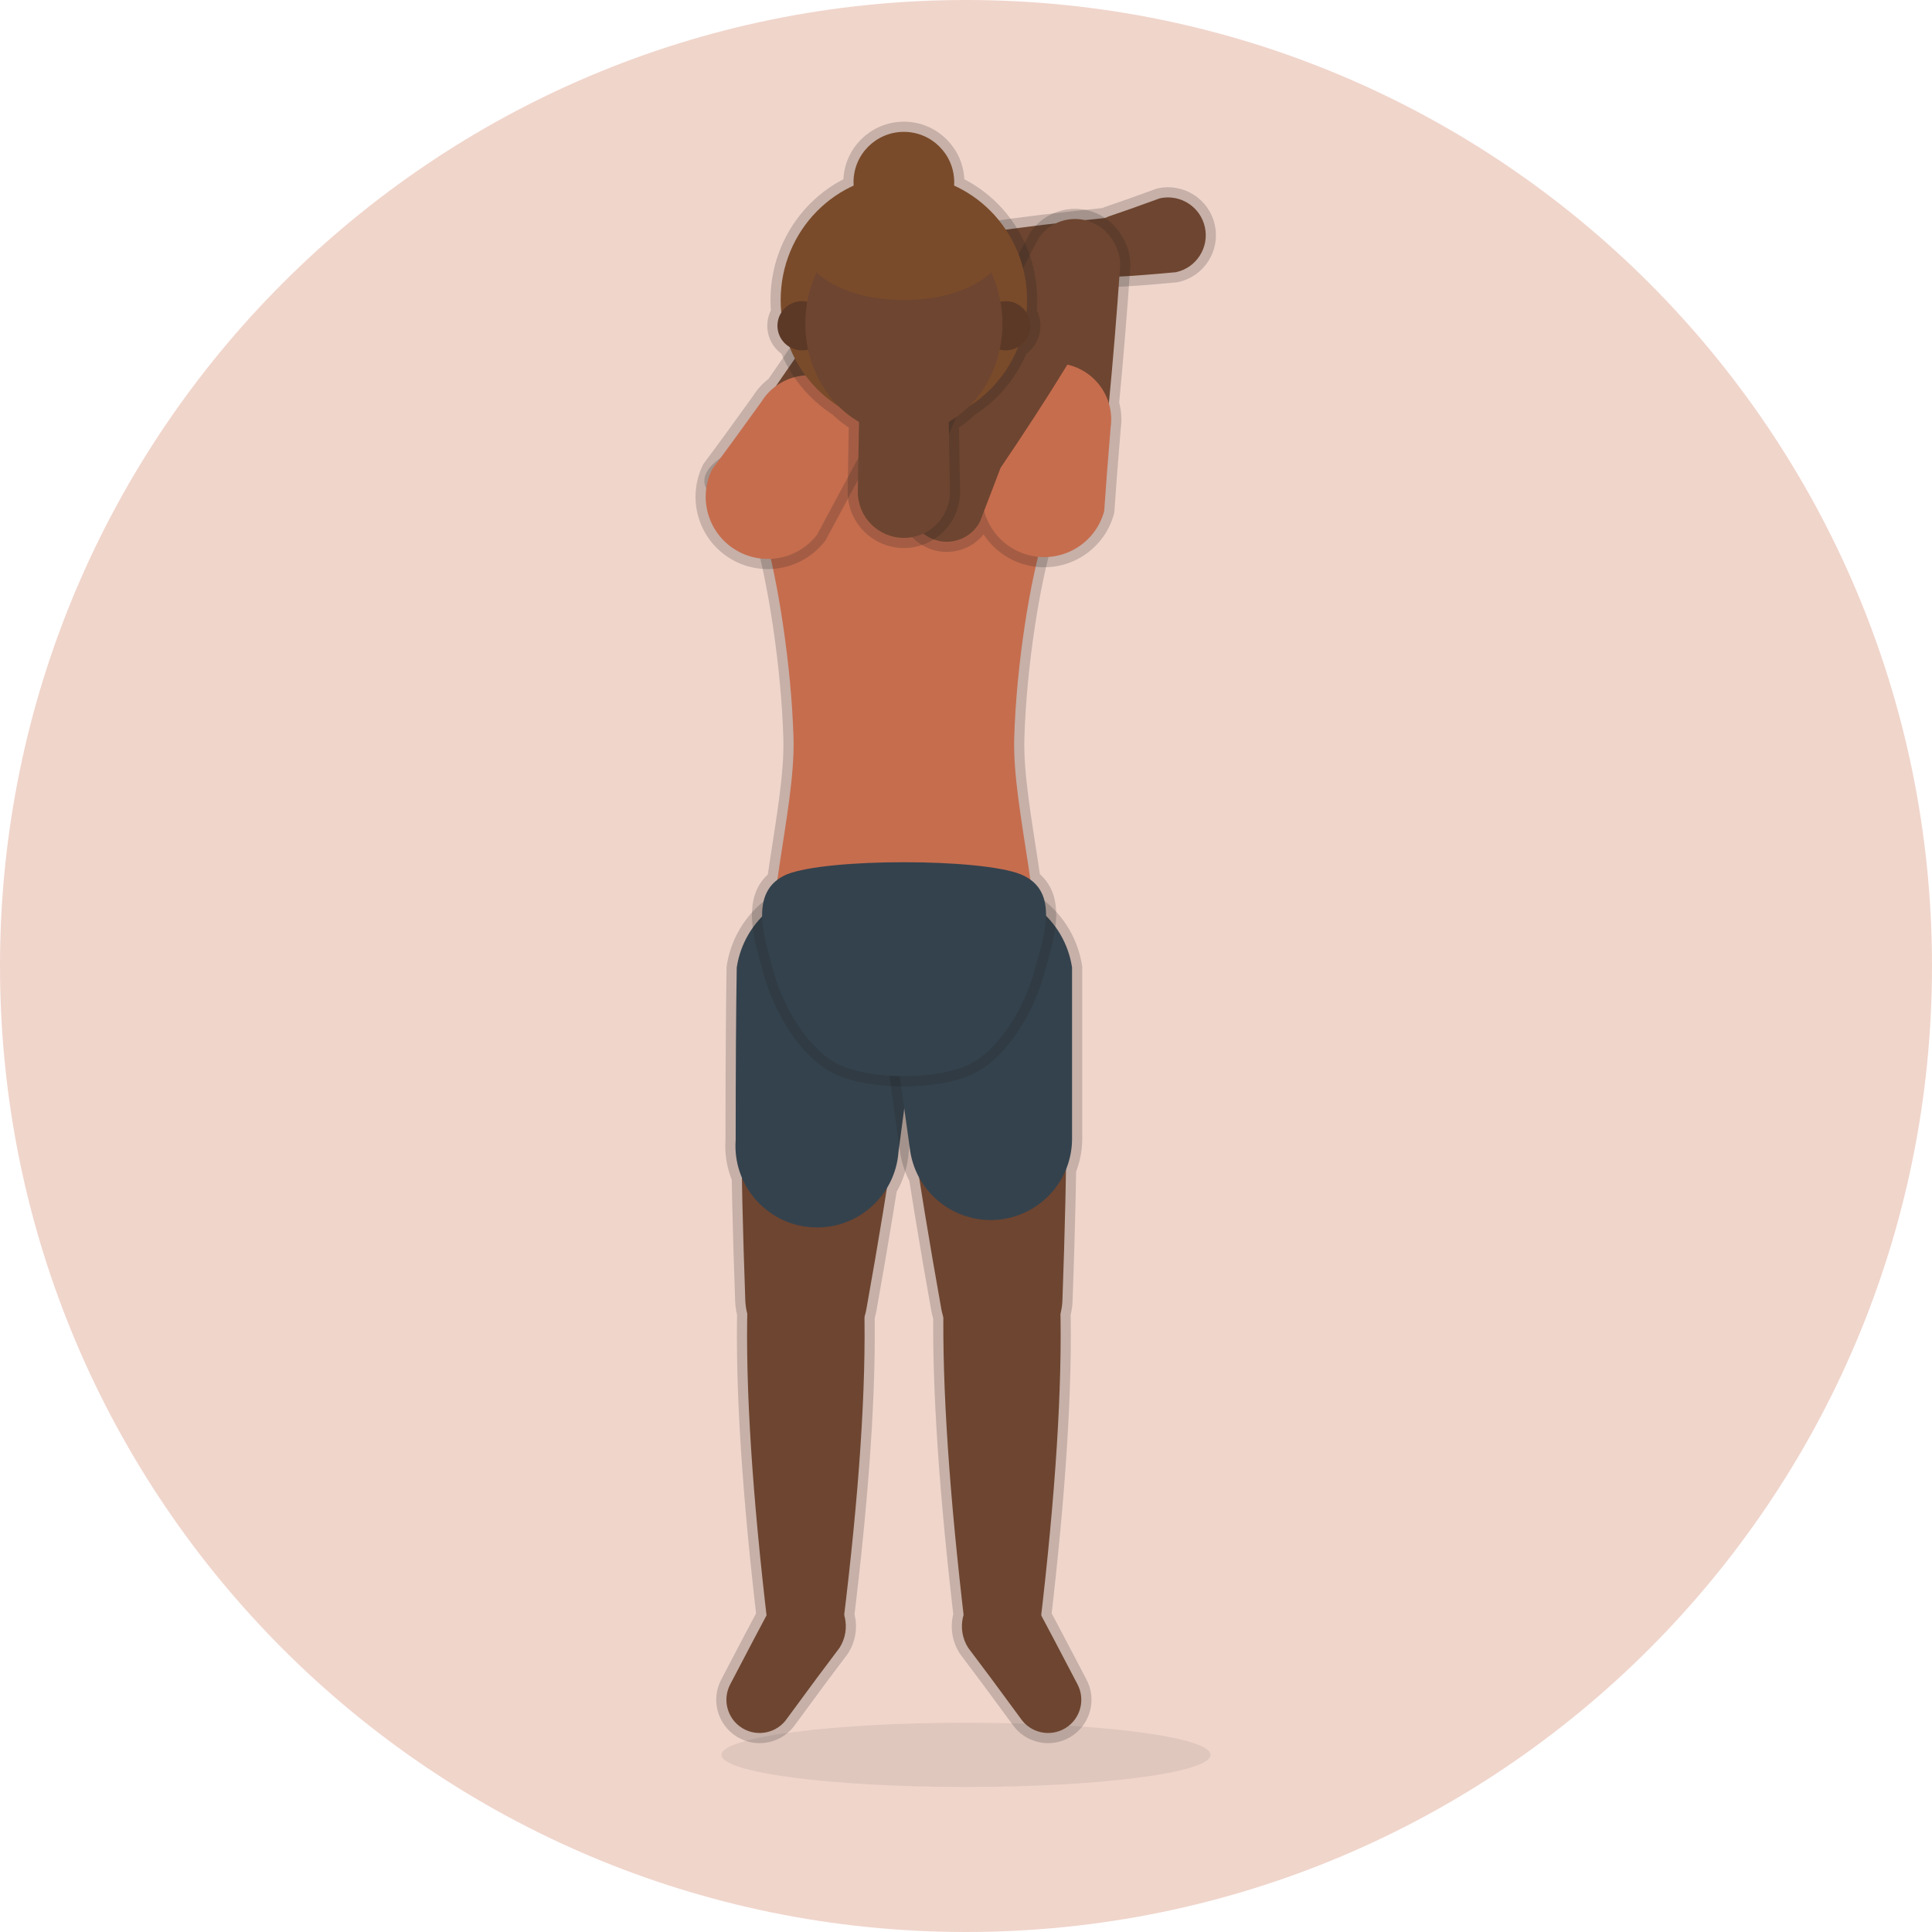
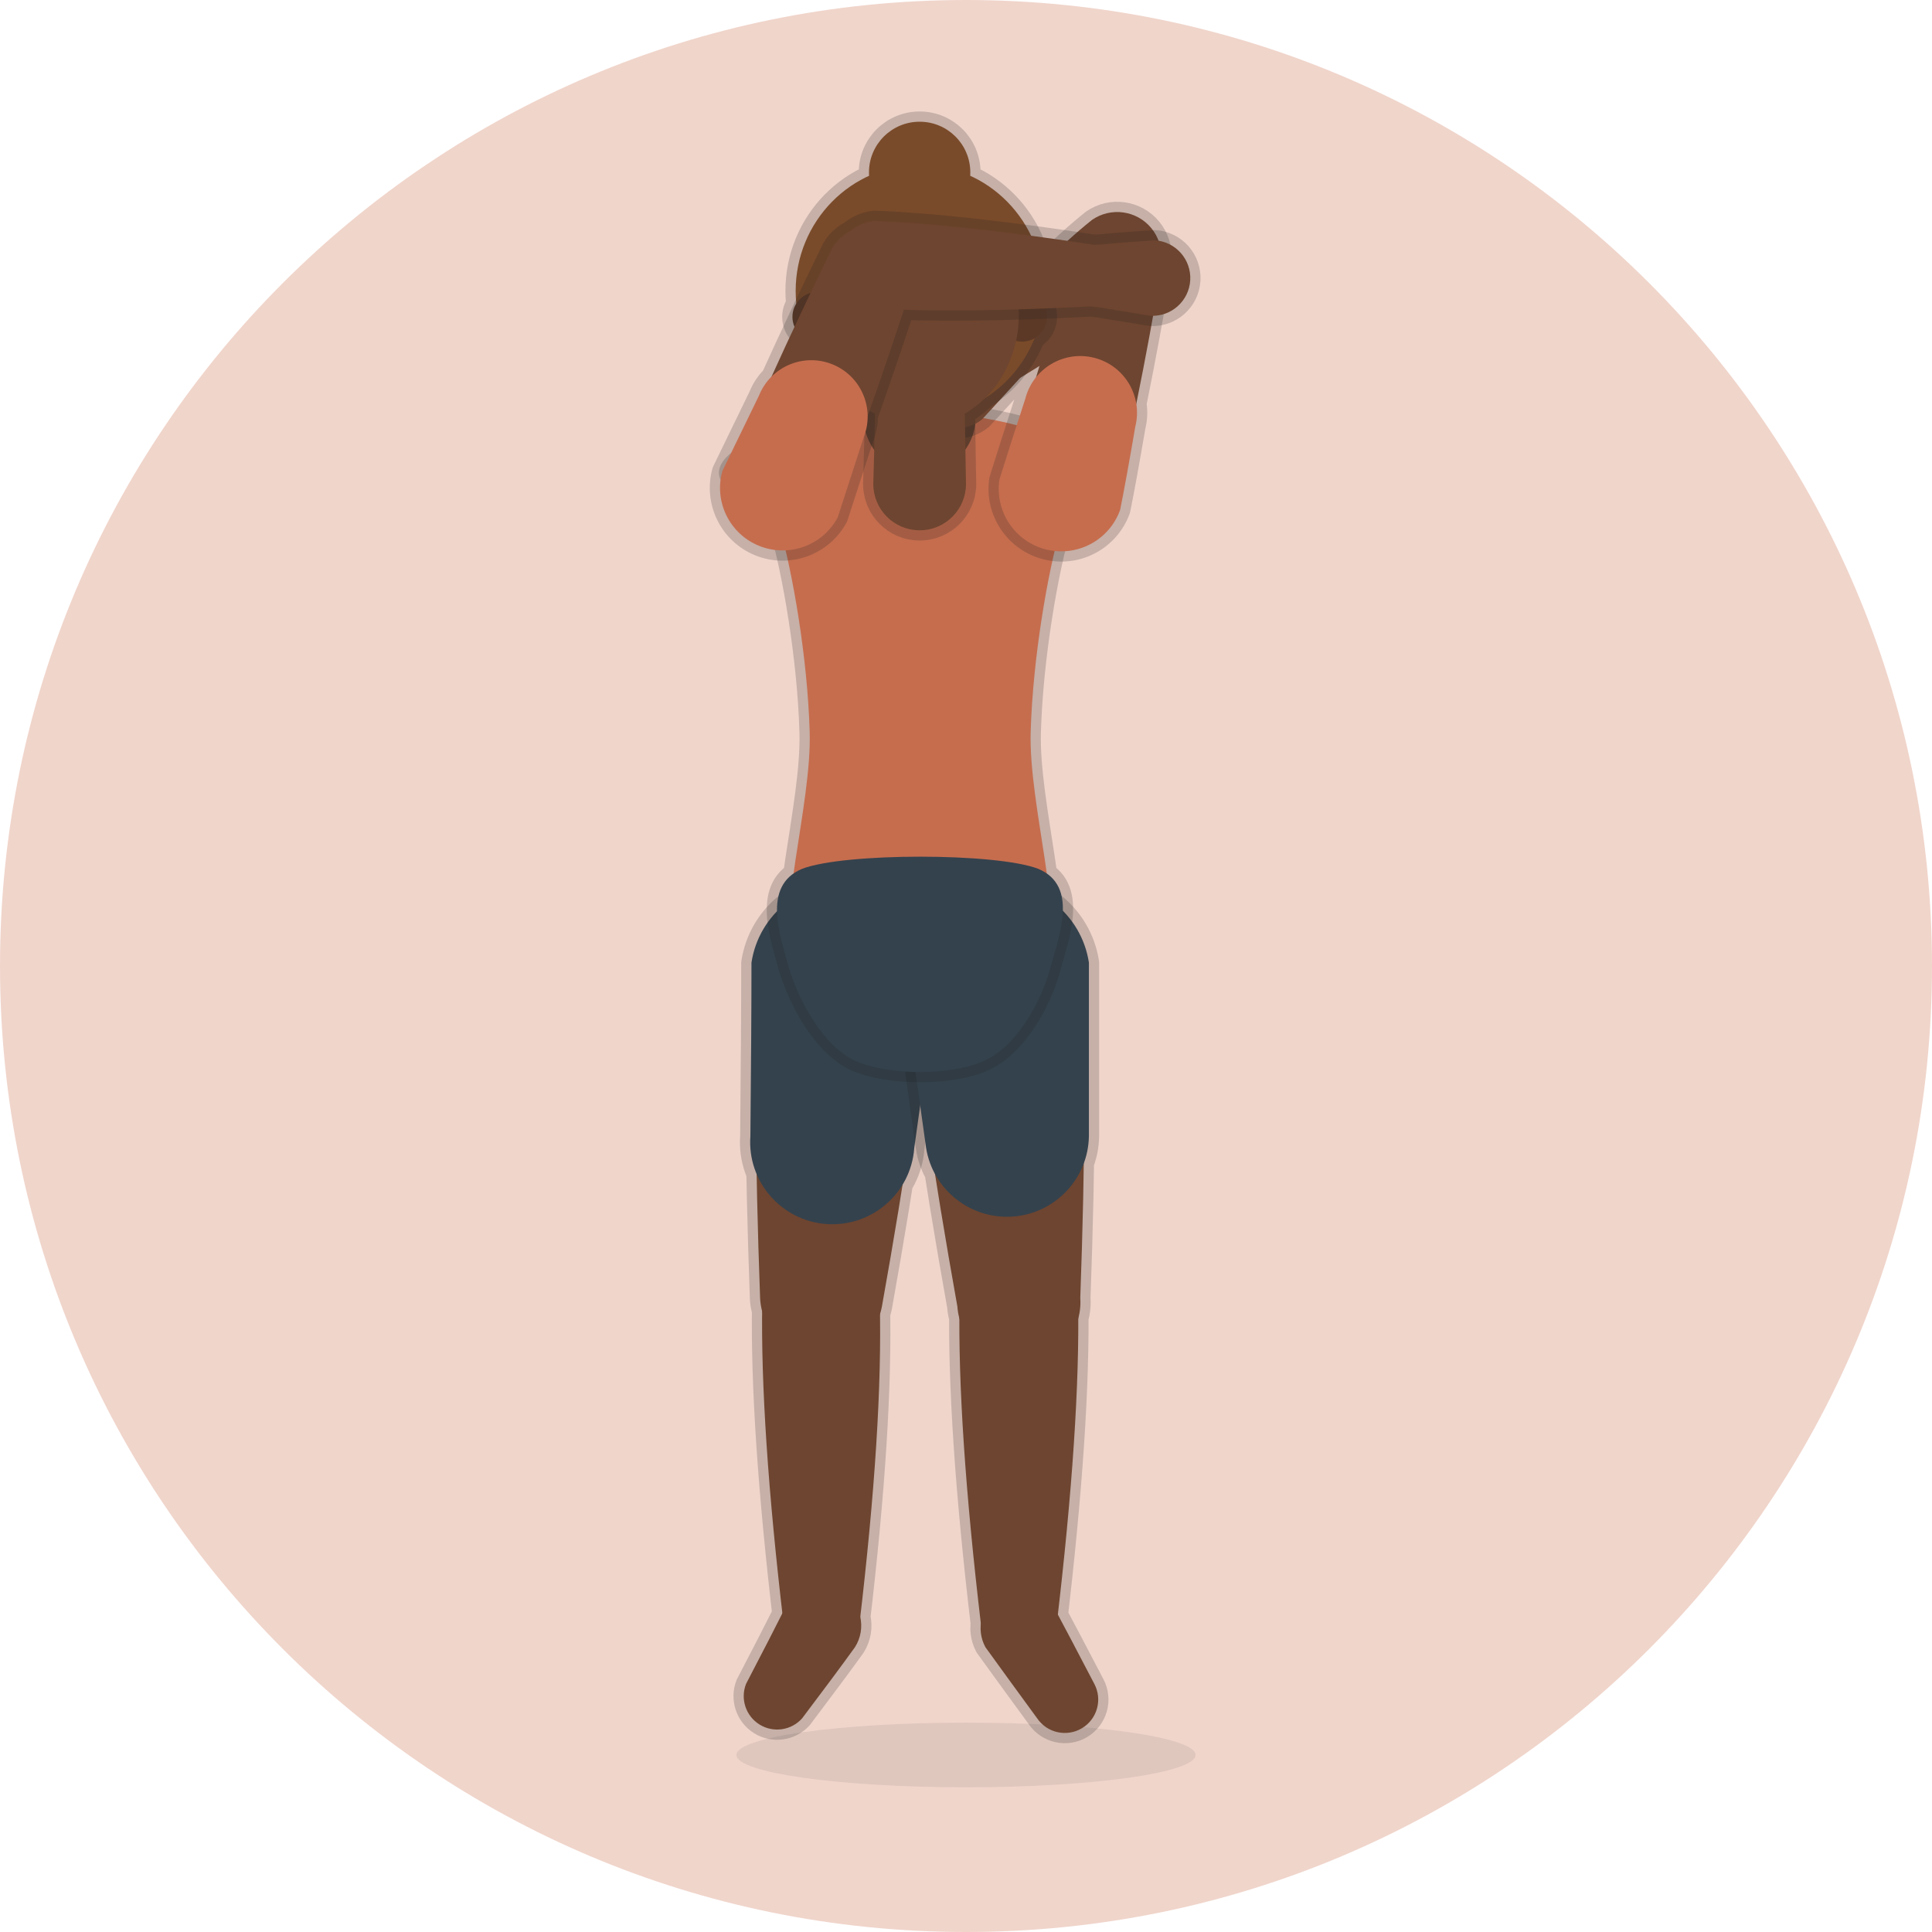
<svg xmlns="http://www.w3.org/2000/svg" viewBox="0 0 200 200" width="400" height="400" role="img" aria-label="Standing figure facing forward with one elbow pointing up beside the head and the other hand holding it.">
  <circle cx="100" cy="100" r="100" fill="#F0D5CB" />
  <clipPath id="c1yeykqz">
    <circle cx="100" cy="100" r="100" />
  </clipPath>
  <g clip-path="url(#c1yeykqz)">
-     <g transform="translate(100.0 180.0) scale(1.109)">
-       <ellipse cx="0" cy="1.5" rx="22.827" ry="3" fill="#20211F" opacity="0.08" />
+     <g transform="translate(100.0 180.0) scale(1.116)">
+       <ellipse cx="0" cy="1.5" rx="21.296" ry="3" fill="#20211F" opacity="0.08" />
      <g>
-         <path d="M-20.4 -40.5Q-20.7 -29.1 -18.5 -10.5A3.5 3.5 0 0 0 -11.5 -10.5Q-9.2 -29.1 -9.5 -40.5A5.5 5.5 0 0 0 -20.4 -40.5ZM-20.8 -72.0Q-21.3 -60.2 -20.6 -40.9A5.7 5.7 0 0 0 -9.3 -40.1Q-5.9 -59.1 -4.8 -70.9A8.0 8.0 0 0 0 -20.8 -72.0ZM-21.4 -72.0Q-21.5 -65.9 -21.5 -55.9A7.6 7.6 0 0 0 -6.3 -54.8Q-5.0 -64.7 -4.1 -70.8A8.7 8.7 0 0 0 -21.4 -72.0ZM-18.1 -12.5Q-19.6 -9.7 -22.0 -5.1A3.1 3.1 0 0 0 -16.7 -1.9Q-13.7 -6.0 -11.8 -8.5A3.7 3.7 0 0 0 -18.1 -12.5Z" fill="#1E1F1D" stroke="#1E1F1D" stroke-width="1.9" stroke-linejoin="round" opacity="0.2" />
-         <path d="M-20.4 -40.5Q-20.7 -29.1 -18.5 -10.5A3.5 3.5 0 0 0 -11.5 -10.5Q-9.2 -29.1 -9.5 -40.5A5.5 5.5 0 0 0 -20.4 -40.5Z" fill="#6E4530" />
-         <path d="M-20.8 -72.0Q-21.3 -60.2 -20.6 -40.9A5.7 5.7 0 0 0 -9.3 -40.1Q-5.9 -59.1 -4.8 -70.9A8.0 8.0 0 0 0 -20.8 -72.0Z" fill="#6E4530" />
-         <path d="M-21.4 -72.0Q-21.5 -65.9 -21.5 -55.9A7.6 7.6 0 0 0 -6.3 -54.8Q-5.0 -64.7 -4.1 -70.8A8.7 8.7 0 0 0 -21.4 -72.0Z" fill="#34424D" />
-         <path d="M-18.1 -12.5Q-19.6 -9.7 -22.0 -5.1A3.1 3.1 0 0 0 -16.7 -1.9Q-13.7 -6.0 -11.8 -8.5A3.7 3.7 0 0 0 -18.1 -12.5Z" fill="#6E4530" />
+         <path d="M-18.9 -40.5Q-19.1 -29.1 -16.9 -10.5A3.5 3.5 0 0 0 -9.9 -10.5Q-7.7 -29.1 -8.0 -40.5A5.5 5.5 0 0 0 -18.9 -40.5ZM-19.3 -72.0Q-19.8 -60.2 -19.1 -40.9A5.7 5.7 0 0 0 -7.8 -40.1Q-4.4 -59.1 -3.3 -70.9A8.0 8.0 0 0 0 -19.3 -72.0ZM-19.9 -72.0Q-19.9 -65.9 -20.0 -55.9A7.6 7.6 0 0 0 -4.8 -54.8Q-3.4 -64.7 -2.6 -70.8A8.7 8.7 0 0 0 -19.9 -72.0ZM-16.6 -12.5Q-18.0 -9.7 -20.4 -5.1A3.1 3.1 0 0 0 -15.2 -1.9Q-12.1 -6.0 -10.3 -8.5A3.7 3.7 0 0 0 -16.6 -12.5Z" fill="#1E1F1D" stroke="#1E1F1D" stroke-width="1.9" stroke-linejoin="round" opacity="0.2" />
+         <path d="M-18.9 -40.5Q-19.1 -29.1 -16.9 -10.5A3.5 3.5 0 0 0 -9.9 -10.5Q-7.7 -29.1 -8.0 -40.5A5.5 5.5 0 0 0 -18.9 -40.5Z" fill="#6E4530" />
+         <path d="M-19.3 -72.0Q-19.8 -60.2 -19.1 -40.9A5.7 5.7 0 0 0 -7.8 -40.1Q-4.4 -59.1 -3.3 -70.9A8.0 8.0 0 0 0 -19.3 -72.0Z" fill="#6E4530" />
+         <path d="M-19.9 -72.0Q-19.9 -65.9 -20.0 -55.9A7.6 7.6 0 0 0 -4.8 -54.8Q-3.4 -64.7 -2.6 -70.8A8.7 8.7 0 0 0 -19.9 -72.0Z" fill="#34424D" />
+         <path d="M-16.6 -12.5Q-18.0 -9.7 -20.4 -5.1A3.1 3.1 0 0 0 -15.2 -1.9Q-12.1 -6.0 -10.3 -8.5A3.7 3.7 0 0 0 -16.6 -12.5Z" fill="#6E4530" />
      </g>
      <g>
-         <path d="M-2.1 -40.5Q-2.3 -29.1 -0.1 -10.5A3.5 3.5 0 0 0 6.9 -10.5Q9.1 -29.1 8.8 -40.5A5.5 5.5 0 0 0 -2.1 -40.5ZM-6.8 -70.9Q-5.7 -59.1 -2.3 -40.1A5.7 5.7 0 0 0 9.0 -40.9Q9.7 -60.2 9.2 -72.0A8.0 8.0 0 0 0 -6.8 -70.9ZM-7.4 -70.8Q-6.6 -64.7 -5.2 -54.8A7.6 7.6 0 0 0 9.9 -55.9Q9.9 -65.9 9.9 -72.0A8.7 8.7 0 0 0 -7.4 -70.8ZM0.2 -8.5Q2.1 -6.0 5.1 -1.9A3.1 3.1 0 0 0 10.4 -5.1Q8.0 -9.7 6.5 -12.5A3.7 3.7 0 0 0 0.2 -8.5Z" fill="#1E1F1D" stroke="#1E1F1D" stroke-width="1.9" stroke-linejoin="round" opacity="0.2" />
-         <path d="M-2.1 -40.5Q-2.3 -29.1 -0.1 -10.5A3.5 3.5 0 0 0 6.9 -10.5Q9.1 -29.1 8.8 -40.5A5.5 5.5 0 0 0 -2.1 -40.5Z" fill="#6E4530" />
-         <path d="M-6.8 -70.9Q-5.7 -59.1 -2.3 -40.1A5.7 5.7 0 0 0 9.0 -40.9Q9.7 -60.2 9.2 -72.0A8.0 8.0 0 0 0 -6.8 -70.9Z" fill="#6E4530" />
-         <path d="M-7.4 -70.8Q-6.6 -64.7 -5.2 -54.8A7.6 7.6 0 0 0 9.9 -55.9Q9.9 -65.9 9.9 -72.0A8.7 8.7 0 0 0 -7.4 -70.8Z" fill="#34424D" />
-         <path d="M0.2 -8.5Q2.1 -6.0 5.1 -1.9A3.1 3.1 0 0 0 10.4 -5.1Q8.0 -9.7 6.5 -12.5A3.7 3.7 0 0 0 0.2 -8.5Z" fill="#6E4530" />
+         <path d="M-0.6 -40.5Q-0.8 -29.1 1.4 -10.5A3.5 3.5 0 0 0 8.4 -10.5Q10.6 -29.1 10.4 -40.5A5.5 5.5 0 0 0 -0.6 -40.5ZM-5.3 -70.9Q-4.2 -59.1 -0.8 -40.1A5.7 5.7 0 0 0 10.6 -40.9Q11.3 -60.2 10.7 -72.0A8.0 8.0 0 0 0 -5.3 -70.9ZM-5.9 -70.8Q-5.1 -64.7 -3.7 -54.8A7.6 7.6 0 0 0 11.4 -55.9Q11.4 -65.9 11.4 -72.0A8.7 8.7 0 0 0 -5.9 -70.8ZM1.8 -8.5Q3.6 -6.0 6.6 -1.9A3.1 3.1 0 0 0 11.9 -5.1Q9.5 -9.7 8.0 -12.5A3.7 3.7 0 0 0 1.8 -8.5Z" fill="#1E1F1D" stroke="#1E1F1D" stroke-width="1.9" stroke-linejoin="round" opacity="0.2" />
+         <path d="M-0.6 -40.5Q-0.8 -29.1 1.4 -10.5A3.5 3.5 0 0 0 8.4 -10.5Q10.6 -29.1 10.4 -40.5A5.5 5.5 0 0 0 -0.6 -40.5Z" fill="#6E4530" />
+         <path d="M-5.3 -70.9Q-4.2 -59.1 -0.8 -40.1A5.7 5.7 0 0 0 10.6 -40.9Q11.3 -60.2 10.7 -72.0A8.0 8.0 0 0 0 -5.3 -70.9Z" fill="#6E4530" />
+         <path d="M-5.9 -70.8Q-5.1 -64.7 -3.7 -54.8A7.6 7.6 0 0 0 11.4 -55.9Q11.4 -65.9 11.4 -72.0A8.7 8.7 0 0 0 -5.9 -70.8Z" fill="#34424D" />
+         <path d="M1.8 -8.5Q3.6 -6.0 6.6 -1.9A3.1 3.1 0 0 0 11.9 -5.1Q9.5 -9.7 8.0 -12.5A3.7 3.7 0 0 0 1.8 -8.5Z" fill="#6E4530" />
      </g>
      <g>
-         <path d="M-17.6 -71.4C-19.3 -75.9 -15.9 -86.6 -16.1 -93.4C-16.3 -100.3 -17.6 -108.3 -18.8 -112.4C-20.1 -116.5 -24.4 -116.3 -23.3 -117.9C-22.2 -119.6 -16.2 -121.7 -12.2 -122.4C-8.2 -123.2 -3.4 -123.2 0.6 -122.4C4.6 -121.7 10.6 -119.6 11.8 -117.9C12.9 -116.3 8.5 -116.5 7.3 -112.4C6.0 -108.3 4.7 -100.3 4.5 -93.4C4.3 -86.6 7.7 -75.9 6.0 -71.4C4.3 -66.9 -1.9 -66.4 -5.8 -66.4C-9.7 -66.4 -15.9 -66.9 -17.6 -71.4ZM-17.9 -71.4C-18.7 -74.4 -20.5 -79.1 -16.7 -80.7C-12.9 -82.2 1.3 -82.2 5.1 -80.7C9.0 -79.1 7.1 -74.4 6.3 -71.4C5.5 -68.5 3.2 -64.3 0.2 -62.9C-2.8 -61.5 -8.8 -61.5 -11.8 -62.9C-14.8 -64.3 -17.1 -68.5 -17.9 -71.4ZM-5.8 -117.4A5.2 5.2 0.0 1 0 -5.8 -127.8A5.2 5.2 0.0 1 0 -5.8 -117.4Z" fill="#1E1F1D" stroke="#1E1F1D" stroke-width="1.9" stroke-linejoin="round" opacity="0.2" />
-         <path d="M-17.6 -71.4C-19.3 -75.9 -15.9 -86.6 -16.1 -93.4C-16.3 -100.3 -17.6 -108.3 -18.8 -112.4C-20.1 -116.5 -24.4 -116.3 -23.3 -117.9C-22.2 -119.6 -16.2 -121.7 -12.2 -122.4C-8.2 -123.2 -3.4 -123.2 0.6 -122.4C4.6 -121.7 10.6 -119.6 11.8 -117.9C12.9 -116.3 8.5 -116.5 7.3 -112.4C6.0 -108.3 4.7 -100.3 4.5 -93.4C4.3 -86.6 7.7 -75.9 6.0 -71.4C4.3 -66.9 -1.9 -66.4 -5.8 -66.4C-9.7 -66.4 -15.9 -66.9 -17.6 -71.4Z" fill="#C66D4E" />
-         <path d="M-17.9 -71.4C-18.7 -74.4 -20.5 -79.1 -16.7 -80.7C-12.9 -82.2 1.3 -82.2 5.1 -80.7C9.0 -79.1 7.1 -74.4 6.3 -71.4C5.5 -68.5 3.2 -64.3 0.2 -62.9C-2.8 -61.5 -8.8 -61.5 -11.8 -62.9C-14.8 -64.3 -17.1 -68.5 -17.9 -71.4Z" fill="#34424D" />
-         <path d="M-5.8 -117.4A5.2 5.2 0.0 1 0 -5.8 -127.8A5.2 5.2 0.0 1 0 -5.8 -117.4Z" fill="#6E4530" />
+         <path d="M-16.0 -71.4C-17.7 -75.9 -14.3 -86.6 -14.5 -93.4C-14.7 -100.3 -16.1 -108.3 -17.3 -112.4C-18.5 -116.5 -22.9 -116.3 -21.8 -117.9C-20.7 -119.6 -14.7 -121.7 -10.7 -122.4C-6.7 -123.2 -1.8 -123.2 2.2 -122.4C6.2 -121.7 12.2 -119.6 13.3 -117.9C14.4 -116.3 10.0 -116.5 8.8 -112.4C7.6 -108.3 6.2 -100.3 6.0 -93.4C5.8 -86.6 9.2 -75.9 7.5 -71.4C5.8 -66.9 -0.3 -66.4 -4.3 -66.4C-8.2 -66.4 -14.3 -66.9 -16.0 -71.4ZM-16.4 -71.4C-17.2 -74.4 -19.0 -79.1 -15.2 -80.7C-11.3 -82.2 2.8 -82.2 6.7 -80.7C10.5 -79.1 8.6 -74.4 7.8 -71.4C7.0 -68.5 4.8 -64.3 1.7 -62.9C-1.3 -61.5 -7.2 -61.5 -10.3 -62.9C-13.3 -64.3 -15.5 -68.5 -16.4 -71.4ZM-4.3 -117.4A5.2 5.2 0.0 1 0 -4.3 -127.8A5.2 5.2 0.0 1 0 -4.3 -117.4Z" fill="#1E1F1D" stroke="#1E1F1D" stroke-width="1.9" stroke-linejoin="round" opacity="0.2" />
+         <path d="M-16.0 -71.4C-17.7 -75.9 -14.3 -86.6 -14.5 -93.4C-14.7 -100.3 -16.1 -108.3 -17.3 -112.4C-18.5 -116.5 -22.9 -116.3 -21.8 -117.9C-20.7 -119.6 -14.7 -121.7 -10.7 -122.4C-6.7 -123.2 -1.8 -123.2 2.2 -122.4C6.2 -121.7 12.2 -119.6 13.3 -117.9C14.4 -116.3 10.0 -116.5 8.8 -112.4C7.6 -108.3 6.2 -100.3 6.0 -93.4C5.8 -86.6 9.2 -75.9 7.5 -71.4C5.8 -66.9 -0.3 -66.4 -4.3 -66.4C-8.2 -66.4 -14.3 -66.9 -16.0 -71.4Z" fill="#C66D4E" />
+         <path d="M-16.4 -71.4C-17.2 -74.4 -19.0 -79.1 -15.2 -80.7C-11.3 -82.2 2.8 -82.2 6.7 -80.7C10.5 -79.1 8.6 -74.4 7.8 -71.4C7.0 -68.5 4.8 -64.3 1.7 -62.9C-1.3 -61.5 -7.2 -61.5 -10.3 -62.9C-13.3 -64.3 -15.5 -68.5 -16.4 -71.4Z" fill="#34424D" />
+         <path d="M-4.3 -117.4A5.2 5.2 0.0 1 0 -4.3 -127.8A5.2 5.2 0.0 1 0 -4.3 -117.4Z" fill="#6E4530" />
      </g>
      <g>
-         <path d="M-14.5 -112.8Q-9.9 -120.1 -3.2 -132.8A4.1 4.1 0 0 0 -10.1 -137.1Q-18.5 -125.5 -23.1 -118.1A5.0 5.0 0 0 0 -14.5 -112.8ZM-13.9 -112.4Q-12.5 -115.0 -10.2 -119.3A5.2 5.2 0 0 0 -19.1 -124.8Q-21.9 -120.9 -23.7 -118.5A5.8 5.8 0 0 0 -13.9 -112.4ZM-5.8 -130.9Q2.1 -132.5 14.5 -136.6A2.8 2.8 0 0 0 13.4 -142.0Q0.3 -140.7 -7.5 -138.9A4.1 4.1 0 0 0 -5.8 -130.9ZM14.5 -136.5Q16.4 -136.6 19.6 -136.9A3.5 3.5 0 0 0 18.1 -143.8Q15.1 -142.7 13.3 -142.1A2.9 2.9 0 0 0 14.5 -136.5Z" fill="#1E1F1D" stroke="#1E1F1D" stroke-width="1.9" stroke-linejoin="round" opacity="0.2" />
-         <path d="M-14.5 -112.8Q-9.9 -120.1 -3.2 -132.8A4.1 4.1 0 0 0 -10.1 -137.1Q-18.5 -125.5 -23.1 -118.1A5.0 5.0 0 0 0 -14.5 -112.8Z" fill="#6E4530" />
-         <path d="M-13.9 -112.4Q-12.5 -115.0 -10.2 -119.3A5.2 5.2 0 0 0 -19.1 -124.8Q-21.9 -120.9 -23.7 -118.5A5.8 5.8 0 0 0 -13.9 -112.4Z" fill="#C66D4E" />
-         <path d="M-5.8 -130.9Q2.1 -132.5 14.5 -136.6A2.8 2.8 0 0 0 13.4 -142.0Q0.3 -140.7 -7.5 -138.9A4.1 4.1 0 0 0 -5.8 -130.9Z" fill="#6E4530" />
-         <path d="M14.5 -136.5Q16.4 -136.6 19.6 -136.9A3.5 3.5 0 0 0 18.1 -143.8Q15.1 -142.7 13.3 -142.1A2.9 2.9 0 0 0 14.5 -136.5Z" fill="#6E4530" />
+         <path d="M13.6 -114.2Q15.8 -122.7 18.2 -136.8A4.1 4.1 0 0 0 10.4 -138.7Q5.9 -125.1 3.9 -116.6A5.0 5.0 0 0 0 13.6 -114.2ZM14.3 -114.0Q14.9 -117.0 15.7 -121.7A5.2 5.2 0 0 0 5.5 -124.3Q4.0 -119.7 3.1 -116.8A5.8 5.8 0 0 0 14.3 -114.0ZM11.7 -140.9Q7.3 -137.4 1.2 -130.4A2.8 2.8 0 0 0 4.8 -126.1Q12.7 -130.9 16.9 -134.6A4.1 4.1 0 0 0 11.7 -140.9ZM1.2 -130.5Q-0.4 -129.5 -3.0 -127.8A3.5 3.5 0 0 0 1.5 -122.4Q3.6 -124.7 4.9 -126.1A2.9 2.9 0 0 0 1.2 -130.5Z" fill="#1E1F1D" stroke="#1E1F1D" stroke-width="1.9" stroke-linejoin="round" opacity="0.2" />
+         <path d="M13.6 -114.2Q15.8 -122.7 18.2 -136.8A4.1 4.1 0 0 0 10.4 -138.7Q5.9 -125.1 3.9 -116.6A5.0 5.0 0 0 0 13.6 -114.2Z" fill="#6E4530" />
+         <path d="M14.3 -114.0Q14.9 -117.0 15.7 -121.7A5.2 5.2 0 0 0 5.5 -124.3Q4.0 -119.7 3.1 -116.8A5.8 5.8 0 0 0 14.3 -114.0Z" fill="#C66D4E" />
+         <path d="M11.7 -140.9Q7.3 -137.4 1.2 -130.4A2.8 2.8 0 0 0 4.8 -126.1Q12.7 -130.9 16.9 -134.6A4.1 4.1 0 0 0 11.7 -140.9Z" fill="#6E4530" />
+         <path d="M1.2 -130.5Q-0.4 -129.5 -3.0 -127.8A3.5 3.5 0 0 0 1.5 -122.4Q3.6 -124.7 4.9 -126.1A2.9 2.9 0 0 0 1.2 -130.5Z" fill="#6E4530" />
      </g>
      <g>
-         <path d="M12.2 -114.7Q13.4 -123.4 14.4 -137.6A4.1 4.1 0 0 0 6.4 -138.8Q3.4 -124.8 2.2 -116.1A5.0 5.0 0 0 0 12.2 -114.7ZM12.9 -114.6Q13.1 -117.6 13.5 -122.4A5.2 5.2 0 0 0 3.1 -123.9Q2.1 -119.1 1.5 -116.2A5.8 5.8 0 0 0 12.9 -114.6ZM6.8 -140.1Q3.0 -133.1 -1.9 -121.0A2.8 2.8 0 0 0 3.0 -118.3Q10.4 -129.2 14.0 -136.3A4.1 4.1 0 0 0 6.8 -140.1ZM-2.0 -121.0Q-3.1 -119.4 -4.9 -116.9A3.5 3.5 0 0 0 1.3 -113.6Q2.4 -116.5 3.1 -118.3A2.9 2.9 0 0 0 -2.0 -121.0Z" fill="#1E1F1D" stroke="#1E1F1D" stroke-width="1.9" stroke-linejoin="round" opacity="0.2" />
-         <path d="M12.2 -114.7Q13.4 -123.4 14.4 -137.6A4.1 4.1 0 0 0 6.4 -138.8Q3.4 -124.8 2.2 -116.1A5.0 5.0 0 0 0 12.2 -114.7Z" fill="#6E4530" />
-         <path d="M12.9 -114.6Q13.1 -117.6 13.5 -122.4A5.2 5.2 0 0 0 3.1 -123.9Q2.1 -119.1 1.5 -116.2A5.8 5.8 0 0 0 12.9 -114.6Z" fill="#C66D4E" />
-         <path d="M6.8 -140.1Q3.0 -133.1 -1.9 -121.0A2.8 2.8 0 0 0 3.0 -118.3Q10.4 -129.2 14.0 -136.3A4.1 4.1 0 0 0 6.8 -140.1Z" fill="#6E4530" />
-         <path d="M-2.0 -121.0Q-3.1 -119.4 -4.9 -116.9A3.5 3.5 0 0 0 1.3 -113.6Q2.4 -116.5 3.1 -118.3A2.9 2.9 0 0 0 -2.0 -121.0Z" fill="#6E4530" />
+         <path d="M0.0 -116.4Q-0.1 -122.7 -0.3 -132.9A4.0 4.0 0 0 0 -8.3 -132.9Q-8.4 -122.7 -8.6 -116.4A4.3 4.3 0 0 0 0.0 -116.4ZM-4.3 -140.6A4.7 4.7 0.0 1 0 -4.3 -150.0A4.7 4.7 0.0 1 0 -4.3 -140.6ZM-4.3 -122.6A11.5 11.7 0.0 1 0 -4.3 -146.0A11.5 11.7 0.0 1 0 -4.3 -122.6ZM5.2 -129.6A2.3 2.3 0.0 1 0 5.2 -134.2A2.3 2.3 0.0 1 0 5.2 -129.6ZM-13.8 -129.6A2.3 2.3 0.0 1 0 -13.8 -134.2A2.3 2.3 0.0 1 0 -13.8 -129.6ZM-4.3 -121.8A9.2 10.3 0.0 1 0 -4.3 -142.4A9.2 10.3 0.0 1 0 -4.3 -121.8ZM-4.3 -134.3A9.3 5.0 0.0 1 0 -4.3 -144.3A9.3 5.0 0.0 1 0 -4.3 -134.3Z" fill="#1E1F1D" stroke="#1E1F1D" stroke-width="1.9" stroke-linejoin="round" opacity="0.2" />
+         <path d="M0.0 -116.4Q-0.1 -122.7 -0.3 -132.9A4.0 4.0 0 0 0 -8.3 -132.9Q-8.4 -122.7 -8.6 -116.4A4.3 4.3 0 0 0 0.0 -116.4Z" fill="#6E4530" />
+         <path d="M-4.3 -140.6A4.7 4.7 0.0 1 0 -4.3 -150.0A4.7 4.7 0.0 1 0 -4.3 -140.6Z" fill="#7A4B2A" />
+         <path d="M-4.3 -122.6A11.5 11.7 0.0 1 0 -4.3 -146.0A11.5 11.7 0.0 1 0 -4.3 -122.6Z" fill="#7A4B2A" />
+         <path d="M5.2 -129.6A2.3 2.3 0.0 1 0 5.2 -134.2A2.3 2.3 0.0 1 0 5.2 -129.6Z" fill="#5C3927" />
+         <path d="M-13.8 -129.6A2.3 2.3 0.0 1 0 -13.8 -134.2A2.3 2.3 0.0 1 0 -13.8 -129.6Z" fill="#5C3927" />
+         <path d="M-4.3 -121.8A9.2 10.3 0.0 1 0 -4.3 -142.4A9.2 10.3 0.0 1 0 -4.3 -121.8Z" fill="#6E4530" />
+         <path d="M-4.3 -134.3A9.3 5.0 0.0 1 0 -4.3 -144.3A9.3 5.0 0.0 1 0 -4.3 -134.3Z" fill="#7A4B2A" />
      </g>
      <g>
-         <path d="M-1.5 -116.4Q-1.6 -122.7 -1.8 -132.9A4.0 4.0 0 0 0 -9.8 -132.9Q-10.0 -122.7 -10.1 -116.4A4.3 4.3 0 0 0 -1.5 -116.4ZM-5.8 -140.6A4.7 4.7 0.0 1 0 -5.8 -150.0A4.7 4.7 0.0 1 0 -5.8 -140.6ZM-5.8 -122.6A11.5 11.7 0.0 1 0 -5.8 -146.0A11.5 11.7 0.0 1 0 -5.8 -122.6ZM3.7 -129.6A2.3 2.3 0.0 1 0 3.7 -134.2A2.3 2.3 0.0 1 0 3.7 -129.6ZM-15.3 -129.6A2.3 2.3 0.0 1 0 -15.3 -134.2A2.3 2.3 0.0 1 0 -15.3 -129.6ZM-5.8 -121.8A9.2 10.3 0.0 1 0 -5.8 -142.4A9.2 10.3 0.0 1 0 -5.8 -121.8ZM-5.8 -134.3A9.3 5.0 0.0 1 0 -5.8 -144.3A9.3 5.0 0.0 1 0 -5.8 -134.3Z" fill="#1E1F1D" stroke="#1E1F1D" stroke-width="1.9" stroke-linejoin="round" opacity="0.2" />
-         <path d="M-1.5 -116.4Q-1.6 -122.7 -1.8 -132.9A4.0 4.0 0 0 0 -9.8 -132.9Q-10.0 -122.7 -10.1 -116.4A4.3 4.3 0 0 0 -1.5 -116.4Z" fill="#6E4530" />
-         <path d="M-5.8 -140.6A4.7 4.7 0.0 1 0 -5.8 -150.0A4.7 4.7 0.0 1 0 -5.8 -140.6Z" fill="#7A4B2A" />
-         <path d="M-5.8 -122.6A11.5 11.7 0.0 1 0 -5.8 -146.0A11.5 11.7 0.0 1 0 -5.8 -122.6Z" fill="#7A4B2A" />
-         <path d="M3.7 -129.6A2.3 2.3 0.0 1 0 3.7 -134.2A2.3 2.3 0.0 1 0 3.7 -129.6Z" fill="#5C3927" />
-         <path d="M-15.3 -129.6A2.3 2.3 0.0 1 0 -15.3 -134.2A2.3 2.3 0.0 1 0 -15.3 -129.6Z" fill="#5C3927" />
-         <path d="M-5.8 -121.8A9.2 10.3 0.0 1 0 -5.8 -142.4A9.2 10.3 0.0 1 0 -5.8 -121.8Z" fill="#6E4530" />
-         <path d="M-5.8 -134.3A9.3 5.0 0.0 1 0 -5.8 -144.3A9.3 5.0 0.0 1 0 -5.8 -134.3Z" fill="#7A4B2A" />
+         <path d="M-12.6 -113.5Q-9.3 -121.6 -4.9 -135.2A4.1 4.1 0 0 0 -12.4 -138.3Q-18.7 -125.4 -21.9 -117.3A5.0 5.0 0 0 0 -12.6 -113.5ZM-11.9 -113.3Q-11.0 -116.1 -9.5 -120.7A5.2 5.2 0 0 0 -19.2 -124.6Q-21.3 -120.3 -22.6 -117.6A5.8 5.8 0 0 0 -11.9 -113.3ZM-8.9 -132.7Q-0.9 -132.2 12.2 -132.9A2.8 2.8 0 0 0 12.4 -138.5Q-0.5 -140.5 -8.5 -140.8A4.1 4.1 0 0 0 -8.9 -132.7ZM12.2 -132.8Q14.0 -132.5 17.1 -132.0A3.5 3.5 0 0 0 17.5 -139.0Q14.4 -138.8 12.4 -138.6A2.9 2.9 0 0 0 12.2 -132.8Z" fill="#1E1F1D" stroke="#1E1F1D" stroke-width="1.9" stroke-linejoin="round" opacity="0.2" />
+         <path d="M-12.6 -113.5Q-9.3 -121.6 -4.9 -135.2A4.1 4.1 0 0 0 -12.4 -138.3Q-18.7 -125.4 -21.9 -117.3A5.0 5.0 0 0 0 -12.6 -113.5Z" fill="#6E4530" />
+         <path d="M-11.9 -113.3Q-11.0 -116.1 -9.5 -120.7A5.2 5.2 0 0 0 -19.2 -124.6Q-21.3 -120.3 -22.6 -117.6A5.8 5.8 0 0 0 -11.9 -113.3Z" fill="#C66D4E" />
+         <path d="M-8.9 -132.7Q-0.9 -132.2 12.2 -132.9A2.8 2.8 0 0 0 12.4 -138.5Q-0.5 -140.5 -8.5 -140.8A4.1 4.1 0 0 0 -8.9 -132.7Z" fill="#6E4530" />
+         <path d="M12.2 -132.8Q14.0 -132.5 17.1 -132.0A3.5 3.5 0 0 0 17.5 -139.0Q14.4 -138.8 12.4 -138.6A2.9 2.9 0 0 0 12.2 -132.8Z" fill="#6E4530" />
      </g>
    </g>
  </g>
</svg>
